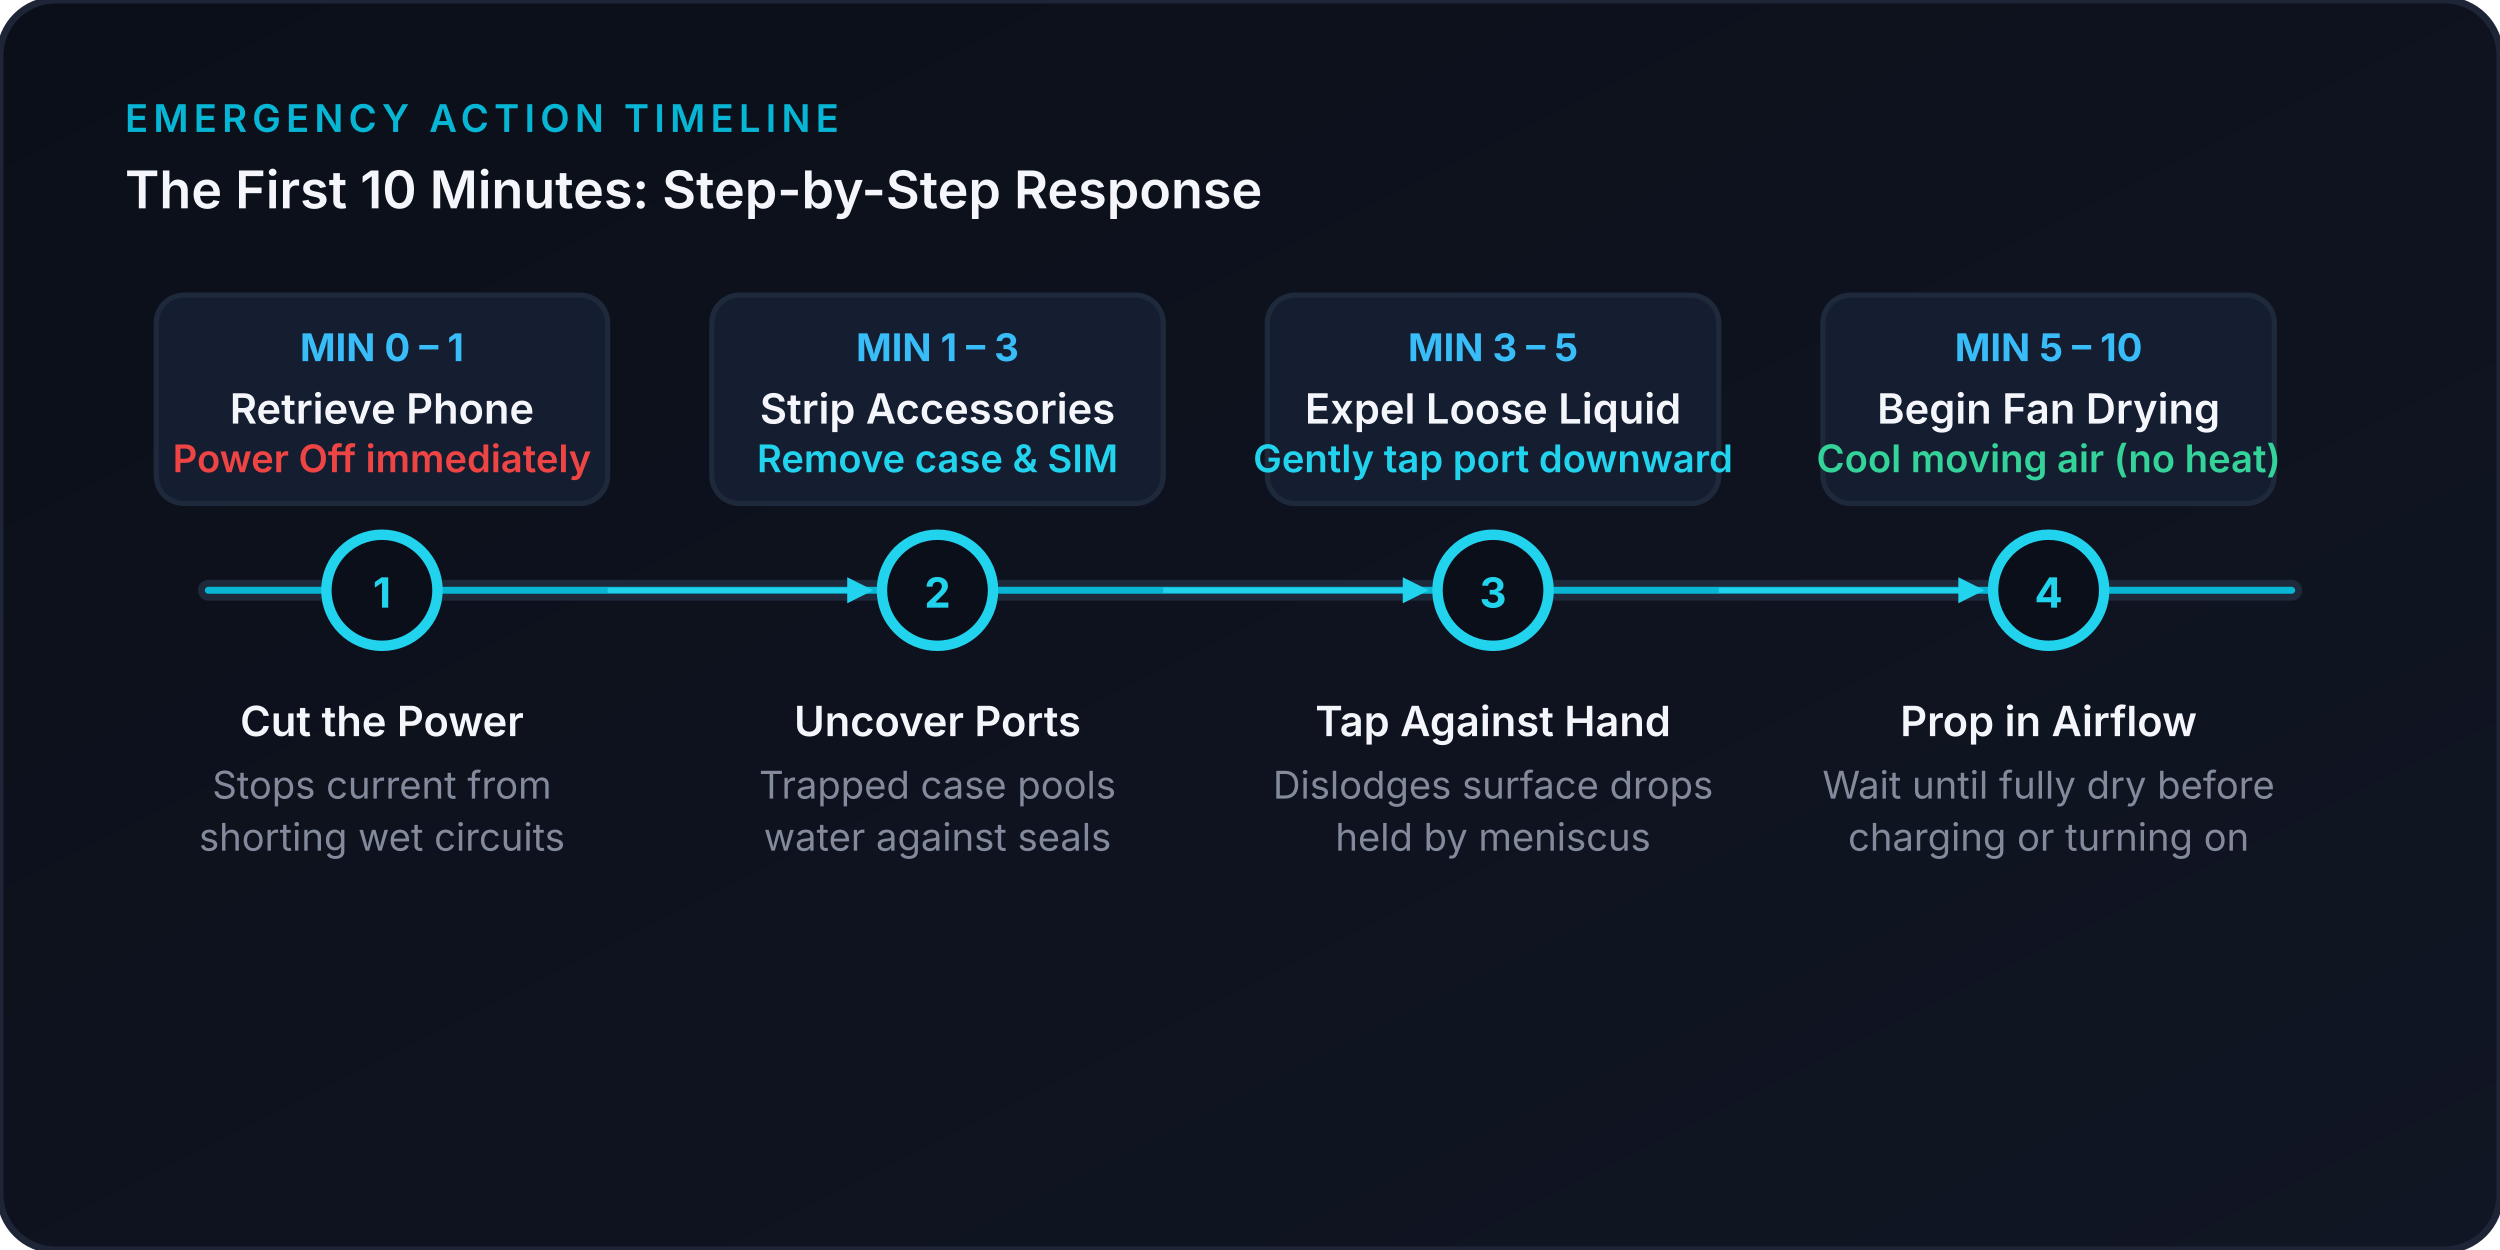
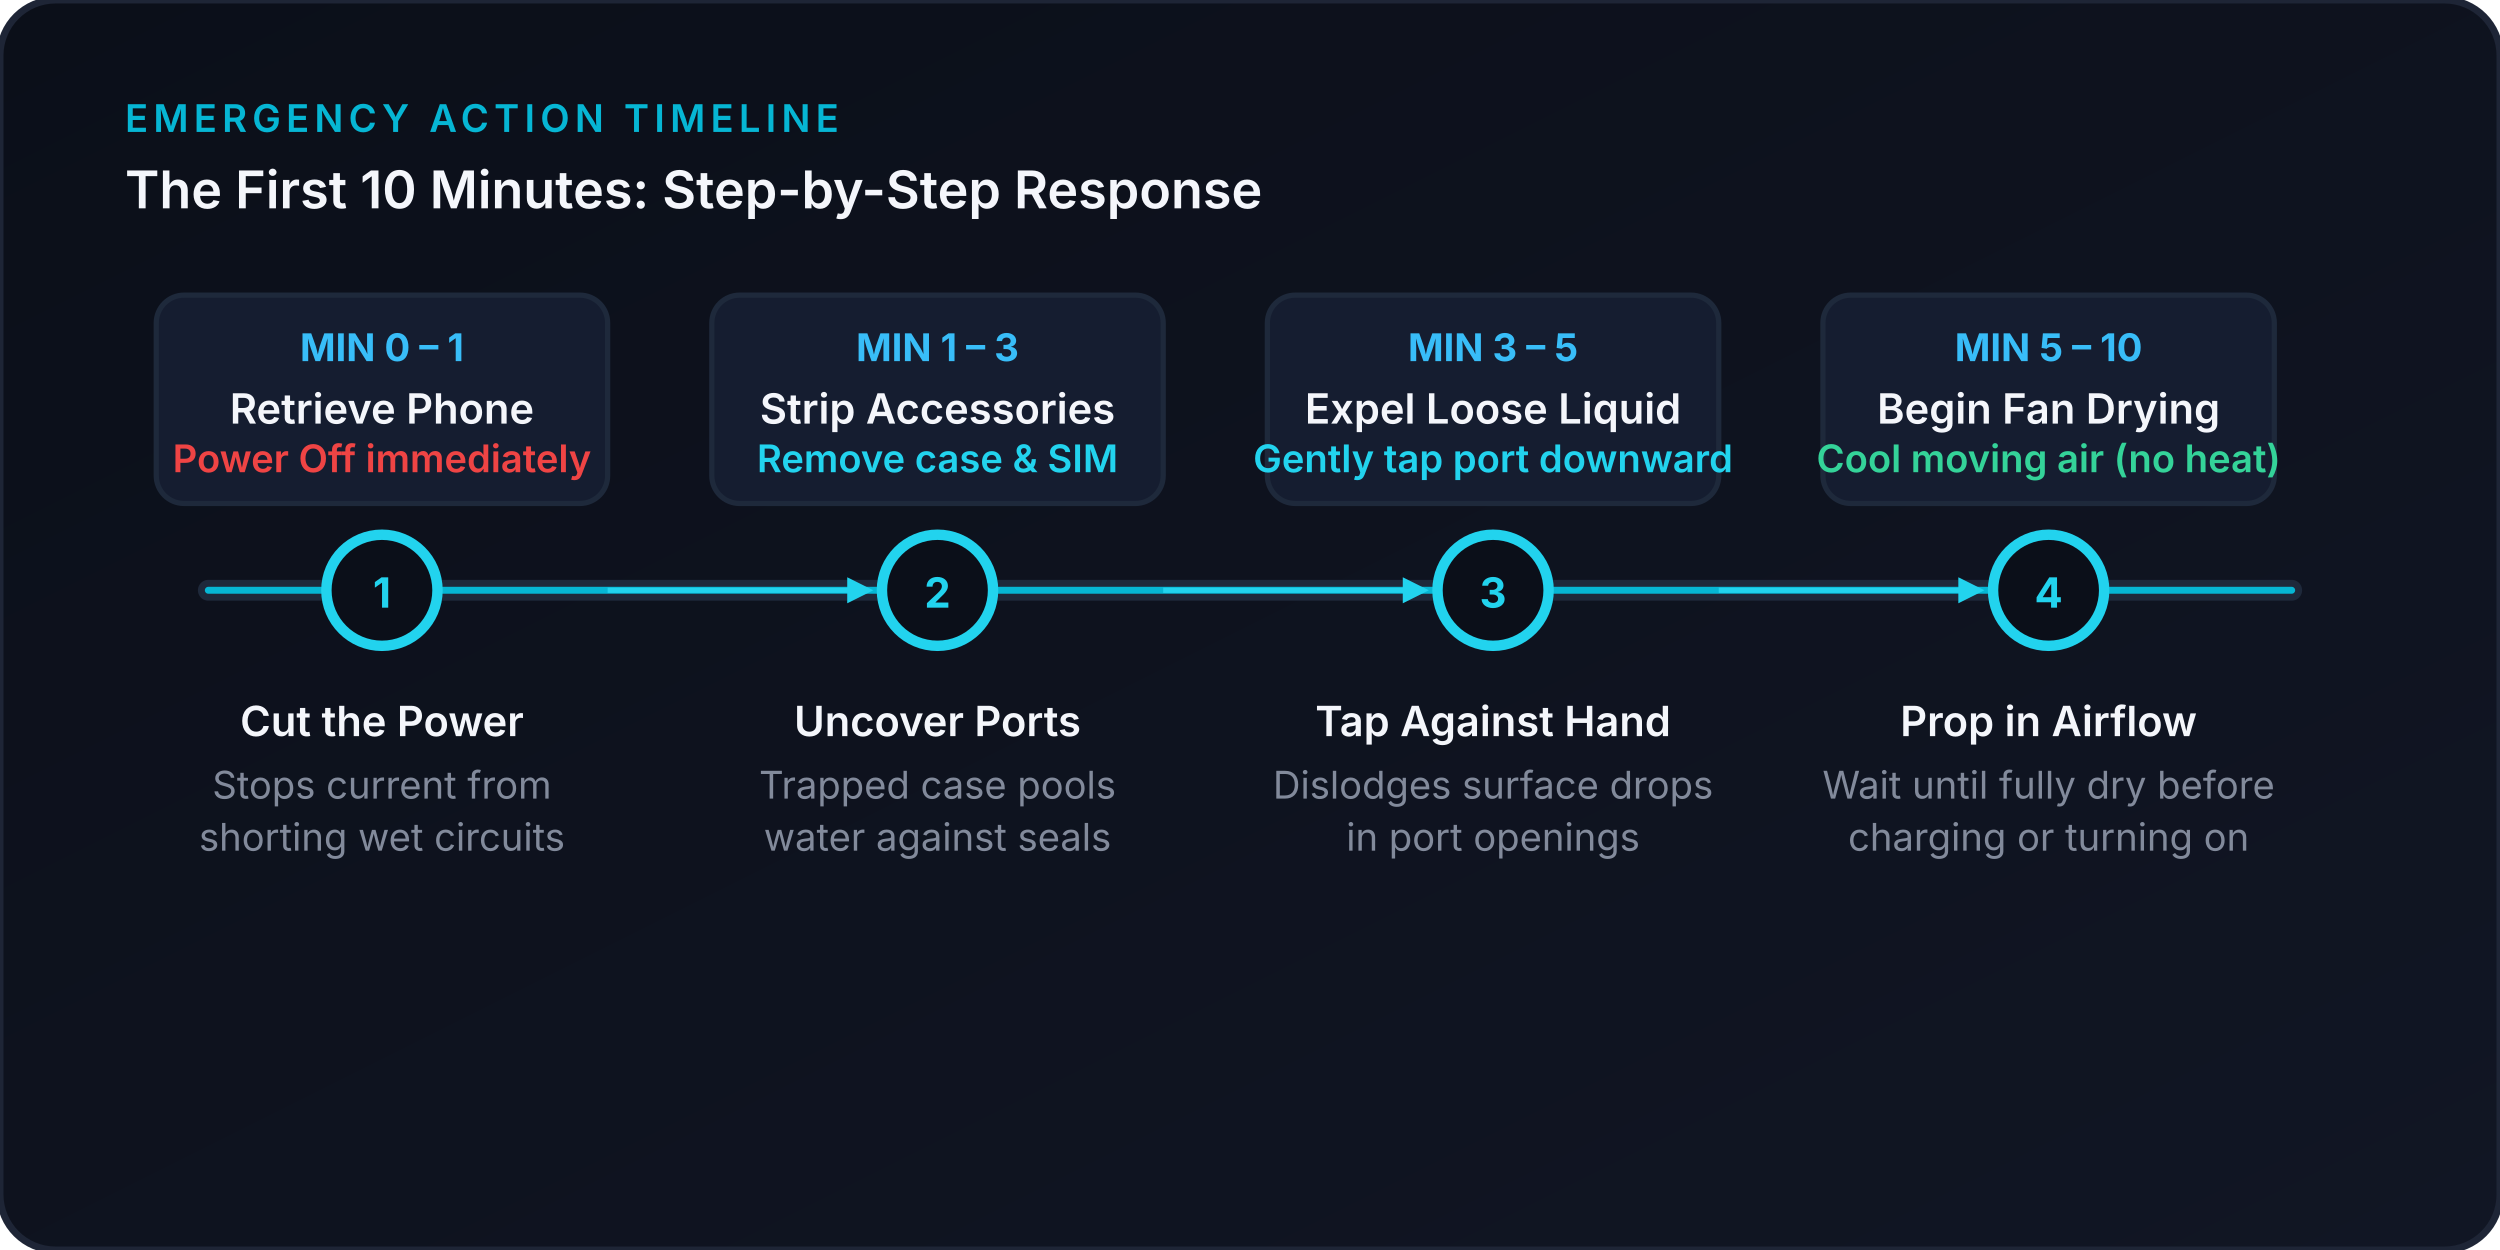
<svg xmlns="http://www.w3.org/2000/svg" viewBox="0 0 720 360" width="100%" height="100%">
  <defs>
    <linearGradient id="bgGrad5" x1="0%" y1="0%" x2="100%" y2="100%">
      <stop offset="0%" stop-color="#0b0f19" />
      <stop offset="100%" stop-color="#111624" />
    </linearGradient>
    <marker id="arrowCyan5" markerWidth="7" markerHeight="7" refX="5" refY="3.5" orient="auto">
      <path d="M1,1 L6,3.5 L1,6 Z" fill="#22d3ee" />
    </marker>
  </defs>
  <rect width="720" height="360" rx="16" fill="url(#bgGrad5)" stroke="#1e2536" stroke-width="2" />
  <text x="36" y="38" fill="#06b6d4" font-family="system-ui, -apple-system, sans-serif" font-size="11" font-weight="600" letter-spacing="1.5">EMERGENCY ACTION TIMELINE</text>
  <text x="36" y="60" fill="#f4f6fb" font-family="system-ui, -apple-system, sans-serif" font-size="15" font-weight="600">The First 10 Minutes: Step-by-Step Response</text>
  <line x1="60" y1="170" x2="660" y2="170" stroke="#1e293b" stroke-width="6" stroke-linecap="round" />
  <line x1="60" y1="170" x2="660" y2="170" stroke="#06b6d4" stroke-width="2" stroke-linecap="round" />
  <g transform="translate(110, 170)">
    <circle cx="0" cy="0" r="16" fill="#0b0f19" stroke="#22d3ee" stroke-width="3" />
    <text x="0" y="5" fill="#22d3ee" font-family="system-ui, -apple-system, sans-serif" font-size="12" font-weight="700" text-anchor="middle">1</text>
    <rect x="-65" y="-85" width="130" height="60" rx="8" fill="#151d30" stroke="#1e293b" stroke-width="1.5" />
    <text x="0" y="-66" fill="#38bdf8" font-family="system-ui, -apple-system, sans-serif" font-size="11" font-weight="700" text-anchor="middle">MIN 0 – 1</text>
    <text x="0" y="-48" fill="#f4f6fb" font-family="system-ui, -apple-system, sans-serif" font-size="12" font-weight="600" text-anchor="middle">Retrieve Phone</text>
    <text x="0" y="-34" fill="#ef4444" font-family="system-ui, -apple-system, sans-serif" font-size="11" font-weight="600" text-anchor="middle">Power Off immediately</text>
    <text x="0" y="42" fill="#f4f6fb" font-family="system-ui, -apple-system, sans-serif" font-size="12" font-weight="600" text-anchor="middle">Cut the Power</text>
    <text x="0" y="60" fill="#828a9b" font-family="system-ui, -apple-system, sans-serif" font-size="11" text-anchor="middle">Stops current from</text>
    <text x="0" y="75" fill="#828a9b" font-family="system-ui, -apple-system, sans-serif" font-size="11" text-anchor="middle">shorting wet circuits</text>
  </g>
  <g transform="translate(270, 170)">
    <circle cx="0" cy="0" r="16" fill="#0b0f19" stroke="#22d3ee" stroke-width="3" />
    <text x="0" y="5" fill="#22d3ee" font-family="system-ui, -apple-system, sans-serif" font-size="12" font-weight="700" text-anchor="middle">2</text>
    <rect x="-65" y="-85" width="130" height="60" rx="8" fill="#151d30" stroke="#1e293b" stroke-width="1.5" />
    <text x="0" y="-66" fill="#38bdf8" font-family="system-ui, -apple-system, sans-serif" font-size="11" font-weight="700" text-anchor="middle">MIN 1 – 3</text>
    <text x="0" y="-48" fill="#f4f6fb" font-family="system-ui, -apple-system, sans-serif" font-size="12" font-weight="600" text-anchor="middle">Strip Accessories</text>
    <text x="0" y="-34" fill="#22d3ee" font-family="system-ui, -apple-system, sans-serif" font-size="11" font-weight="600" text-anchor="middle">Remove case &amp; SIM</text>
    <text x="0" y="42" fill="#f4f6fb" font-family="system-ui, -apple-system, sans-serif" font-size="12" font-weight="600" text-anchor="middle">Uncover Ports</text>
    <text x="0" y="60" fill="#828a9b" font-family="system-ui, -apple-system, sans-serif" font-size="11" text-anchor="middle">Trapped case pools</text>
    <text x="0" y="75" fill="#828a9b" font-family="system-ui, -apple-system, sans-serif" font-size="11" text-anchor="middle">water against seals</text>
  </g>
  <g transform="translate(430, 170)">
    <circle cx="0" cy="0" r="16" fill="#0b0f19" stroke="#22d3ee" stroke-width="3" />
    <text x="0" y="5" fill="#22d3ee" font-family="system-ui, -apple-system, sans-serif" font-size="12" font-weight="700" text-anchor="middle">3</text>
    <rect x="-65" y="-85" width="130" height="60" rx="8" fill="#151d30" stroke="#1e293b" stroke-width="1.5" />
    <text x="0" y="-66" fill="#38bdf8" font-family="system-ui, -apple-system, sans-serif" font-size="11" font-weight="700" text-anchor="middle">MIN 3 – 5</text>
    <text x="0" y="-48" fill="#f4f6fb" font-family="system-ui, -apple-system, sans-serif" font-size="12" font-weight="600" text-anchor="middle">Expel Loose Liquid</text>
    <text x="0" y="-34" fill="#22d3ee" font-family="system-ui, -apple-system, sans-serif" font-size="11" font-weight="600" text-anchor="middle">Gently tap port downward</text>
    <text x="0" y="42" fill="#f4f6fb" font-family="system-ui, -apple-system, sans-serif" font-size="12" font-weight="600" text-anchor="middle">Tap Against Hand</text>
    <text x="0" y="60" fill="#828a9b" font-family="system-ui, -apple-system, sans-serif" font-size="11" text-anchor="middle">Dislodges surface drops</text>
-     <text x="0" y="75" fill="#828a9b" font-family="system-ui, -apple-system, sans-serif" font-size="11" text-anchor="middle">held by meniscus</text>
+     <text x="0" y="75" fill="#828a9b" font-family="system-ui, -apple-system, sans-serif" font-size="11" text-anchor="middle">in port openings</text>
  </g>
  <g transform="translate(590, 170)">
    <circle cx="0" cy="0" r="16" fill="#0b0f19" stroke="#22d3ee" stroke-width="3" />
    <text x="0" y="5" fill="#22d3ee" font-family="system-ui, -apple-system, sans-serif" font-size="12" font-weight="700" text-anchor="middle">4</text>
    <rect x="-65" y="-85" width="130" height="60" rx="8" fill="#151d30" stroke="#1e293b" stroke-width="1.5" />
    <text x="0" y="-66" fill="#38bdf8" font-family="system-ui, -apple-system, sans-serif" font-size="11" font-weight="700" text-anchor="middle">MIN 5 – 10</text>
    <text x="0" y="-48" fill="#f4f6fb" font-family="system-ui, -apple-system, sans-serif" font-size="12" font-weight="600" text-anchor="middle">Begin Fan Drying</text>
    <text x="0" y="-34" fill="#34d399" font-family="system-ui, -apple-system, sans-serif" font-size="11" font-weight="600" text-anchor="middle">Cool moving air (no heat)</text>
    <text x="0" y="42" fill="#f4f6fb" font-family="system-ui, -apple-system, sans-serif" font-size="12" font-weight="600" text-anchor="middle">Prop in Airflow</text>
    <text x="0" y="60" fill="#828a9b" font-family="system-ui, -apple-system, sans-serif" font-size="11" text-anchor="middle">Wait until fully dry before</text>
    <text x="0" y="75" fill="#828a9b" font-family="system-ui, -apple-system, sans-serif" font-size="11" text-anchor="middle">charging or turning on</text>
  </g>
  <path d="M 175,170 L 250,170" stroke="#22d3ee" stroke-width="1.5" marker-end="url(#arrowCyan5)" />
  <path d="M 335,170 L 410,170" stroke="#22d3ee" stroke-width="1.5" marker-end="url(#arrowCyan5)" />
  <path d="M 495,170 L 570,170" stroke="#22d3ee" stroke-width="1.5" marker-end="url(#arrowCyan5)" />
</svg>
